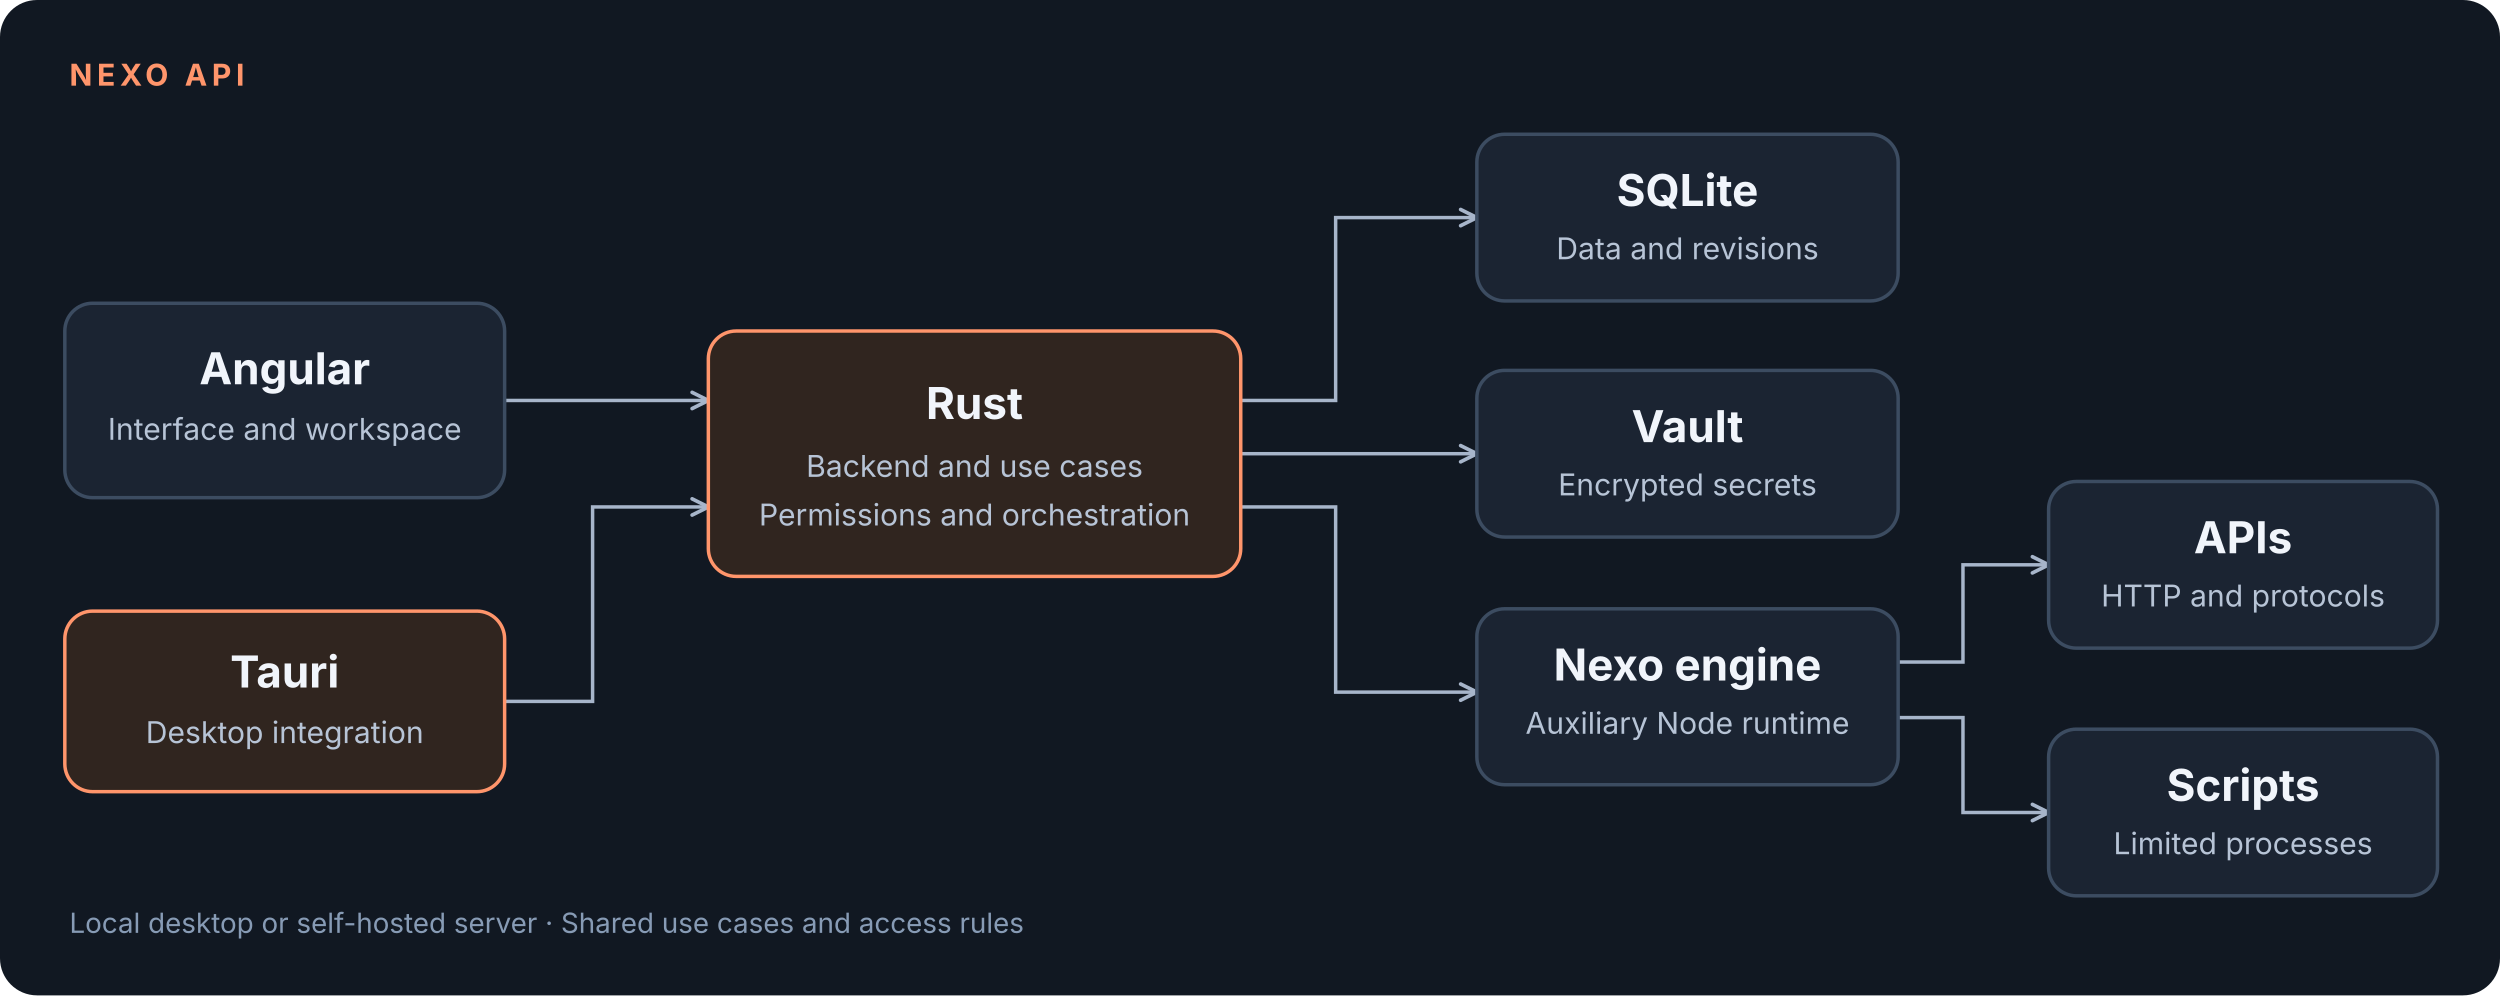
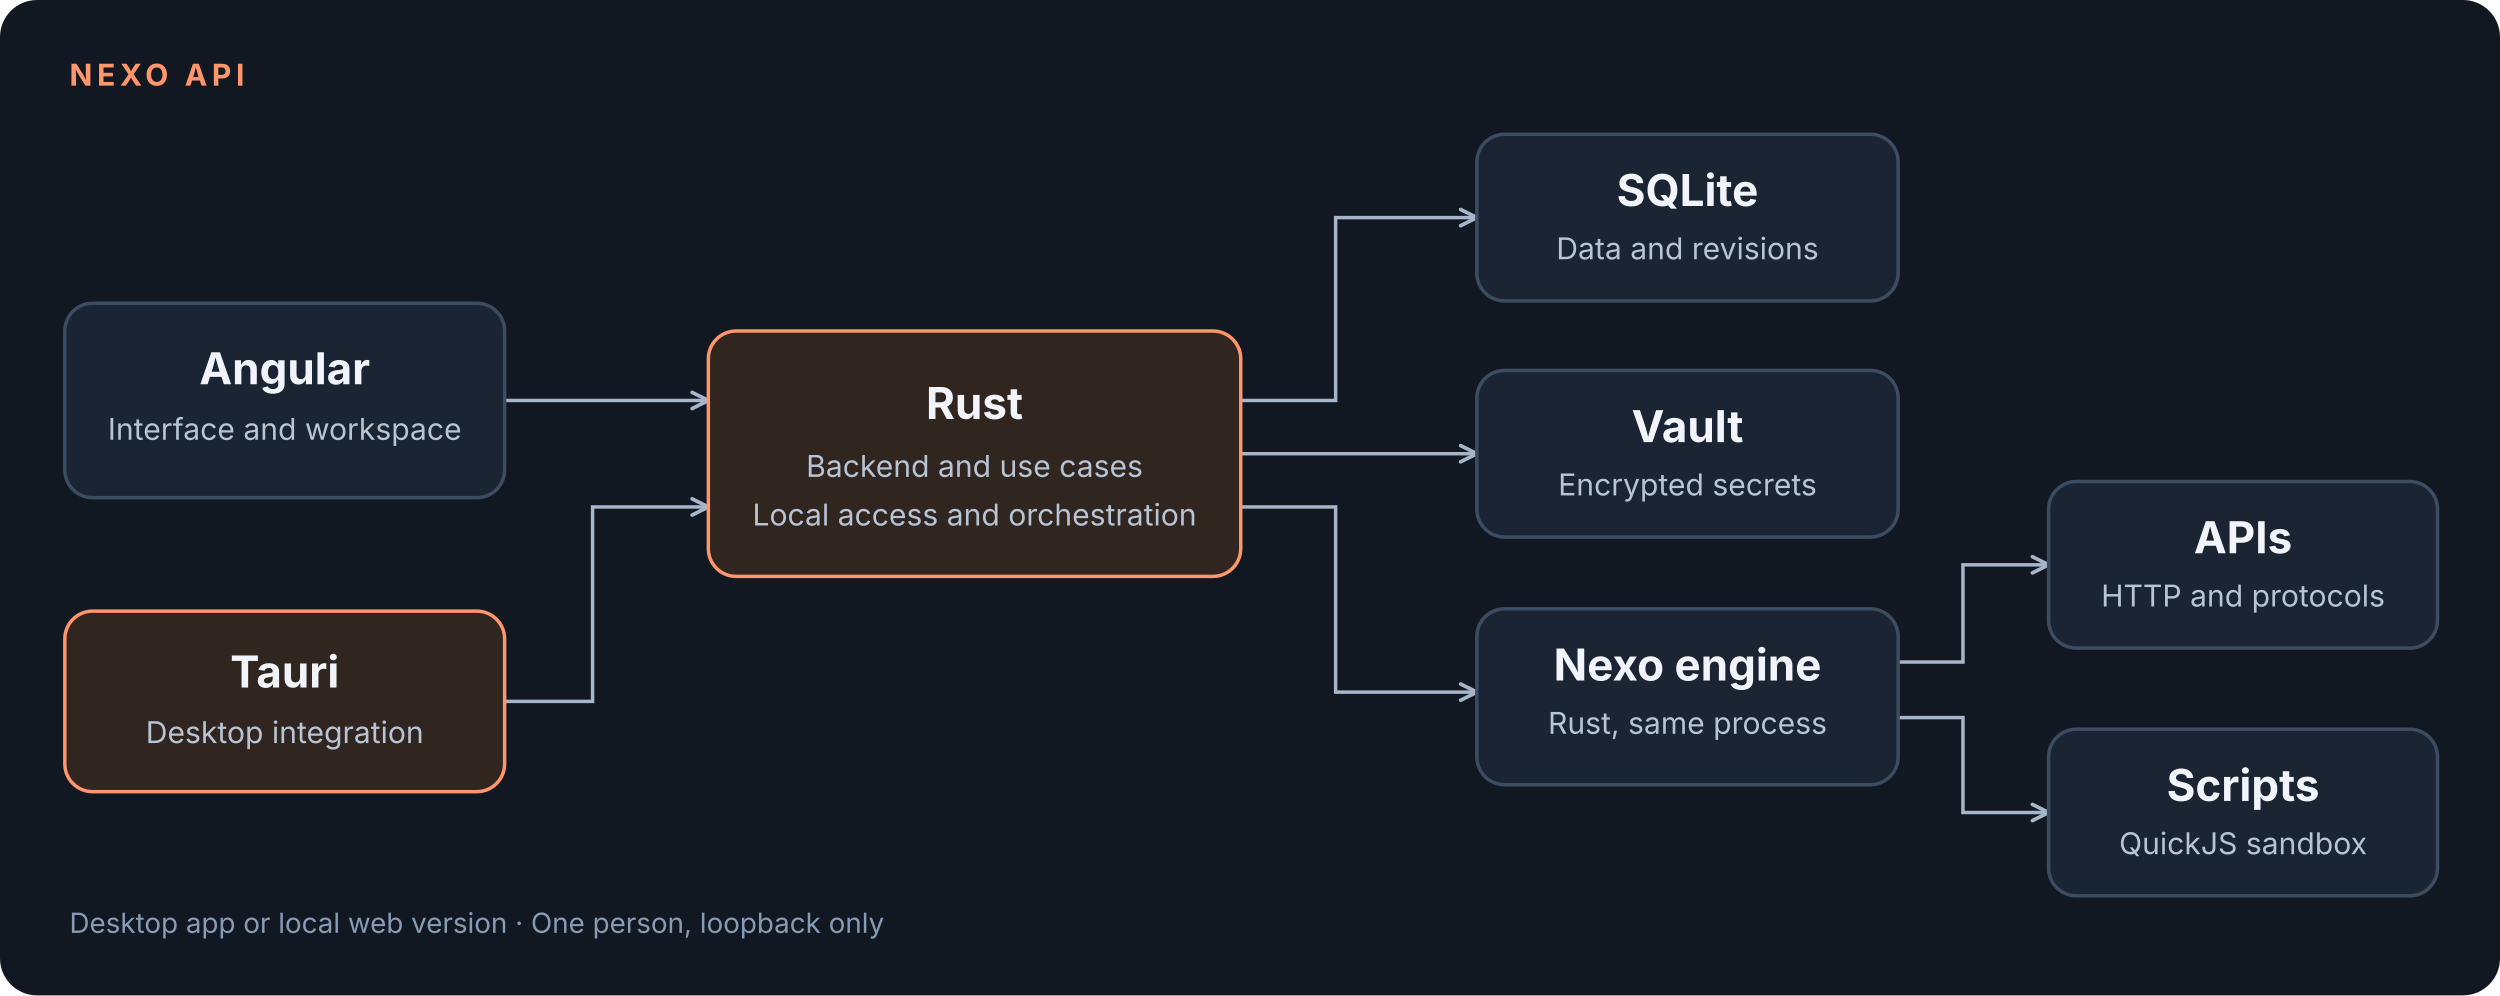
<svg xmlns="http://www.w3.org/2000/svg" width="1080" height="430" viewBox="0 0 1080 430" role="img" aria-labelledby="title description">
  <defs>
    <marker id="arrow" markerWidth="9" markerHeight="9" refX="8" refY="4.5" orient="auto" markerUnits="userSpaceOnUse">
      <path d="M1 1 L8 4.5 L1 8" fill="none" stroke="#a7b5ca" stroke-width="1.6" stroke-linecap="round" stroke-linejoin="round" />
    </marker>
    <style>
      text { font-family: system-ui, -apple-system, 'Segoe UI', sans-serif; }
      .box { fill: #1b2432; stroke: #3c4c61; stroke-width: 1.5; }
      .native { fill: #30251f; stroke: #ff956b; stroke-width: 1.5; }
      .heading { fill: #f1f5fb; font-size: 19px; font-weight: 650; text-anchor: middle; }
      .detail { fill: #b7c4d6; font-size: 13px; text-anchor: middle; }
      .line { fill: none; stroke: #a7b5ca; stroke-width: 1.5; marker-end: url(#arrow); }
    </style>
  </defs>
  <rect width="1080" height="430" rx="16" fill="#111822" />
  <text x="30" y="37" fill="#ff956b" font-family="system-ui, sans-serif" font-size="13" font-weight="650" letter-spacing="2">NEXO API</text>
  <path class="line" d="M218 173 H306" />
  <path class="line" d="M218 303 H256 V219 H306" />
  <path class="line" d="M536 173 H577 V94 H638" />
  <path class="line" d="M536 196 H638" />
  <path class="line" d="M536 219 H577 V299 H638" />
  <path class="line" d="M820 286 H848 V244 H885" />
  <path class="line" d="M820 310 H848 V351 H885" />
  <rect class="box" x="28" y="131" width="190" height="84" rx="12" />
  <text class="heading" x="123" y="166">Angular</text>
  <text class="detail" x="123" y="190">Interface and workspace</text>
  <rect class="native" x="28" y="264" width="190" height="78" rx="12" />
  <text class="heading" x="123" y="297">Tauri</text>
  <text class="detail" x="123" y="321">Desktop integration</text>
  <rect class="native" x="306" y="143" width="230" height="106" rx="12" />
  <text class="heading" x="421" y="181">Rust</text>
  <text class="detail" x="421" y="206">Backend and use cases</text>
-   <text class="detail" x="421" y="227">Permissions and orchestration</text>
+   <text class="detail" x="421" y="227">Local access and orchestration</text>
  <rect class="box" x="638" y="58" width="182" height="72" rx="12" />
  <text class="heading" x="729" y="89">SQLite</text>
  <text class="detail" x="729" y="112">Data and revisions</text>
  <rect class="box" x="638" y="160" width="182" height="72" rx="12" />
  <text class="heading" x="729" y="191">Vault</text>
  <text class="detail" x="729" y="214">Encrypted secrets</text>
  <rect class="box" x="638" y="263" width="182" height="76" rx="12" />
  <text class="heading" x="729" y="294">Nexo engine</text>
-   <text class="detail" x="729" y="317">Auxiliary Node runtime</text>
+   <text class="detail" x="729" y="317">Rust, same process</text>
  <rect class="box" x="885" y="208" width="168" height="72" rx="12" />
  <text class="heading" x="969" y="239">APIs</text>
  <text class="detail" x="969" y="262">HTTP and protocols</text>
  <rect class="box" x="885" y="315" width="168" height="72" rx="12" />
  <text class="heading" x="969" y="346">Scripts</text>
-   <text class="detail" x="969" y="369">Limited processes</text>
-   <text x="30" y="403" fill="#879bb5" font-family="system-ui, sans-serif" font-size="12">Local desktop or self-hosted server · Shared use cases and access rules</text>
+   <text class="detail" x="969" y="369">QuickJS sandbox</text>
+   <text x="30" y="403" fill="#879bb5" font-family="system-ui, sans-serif" font-size="12">Desktop app or local web version · One person, loopback only</text>
</svg>
